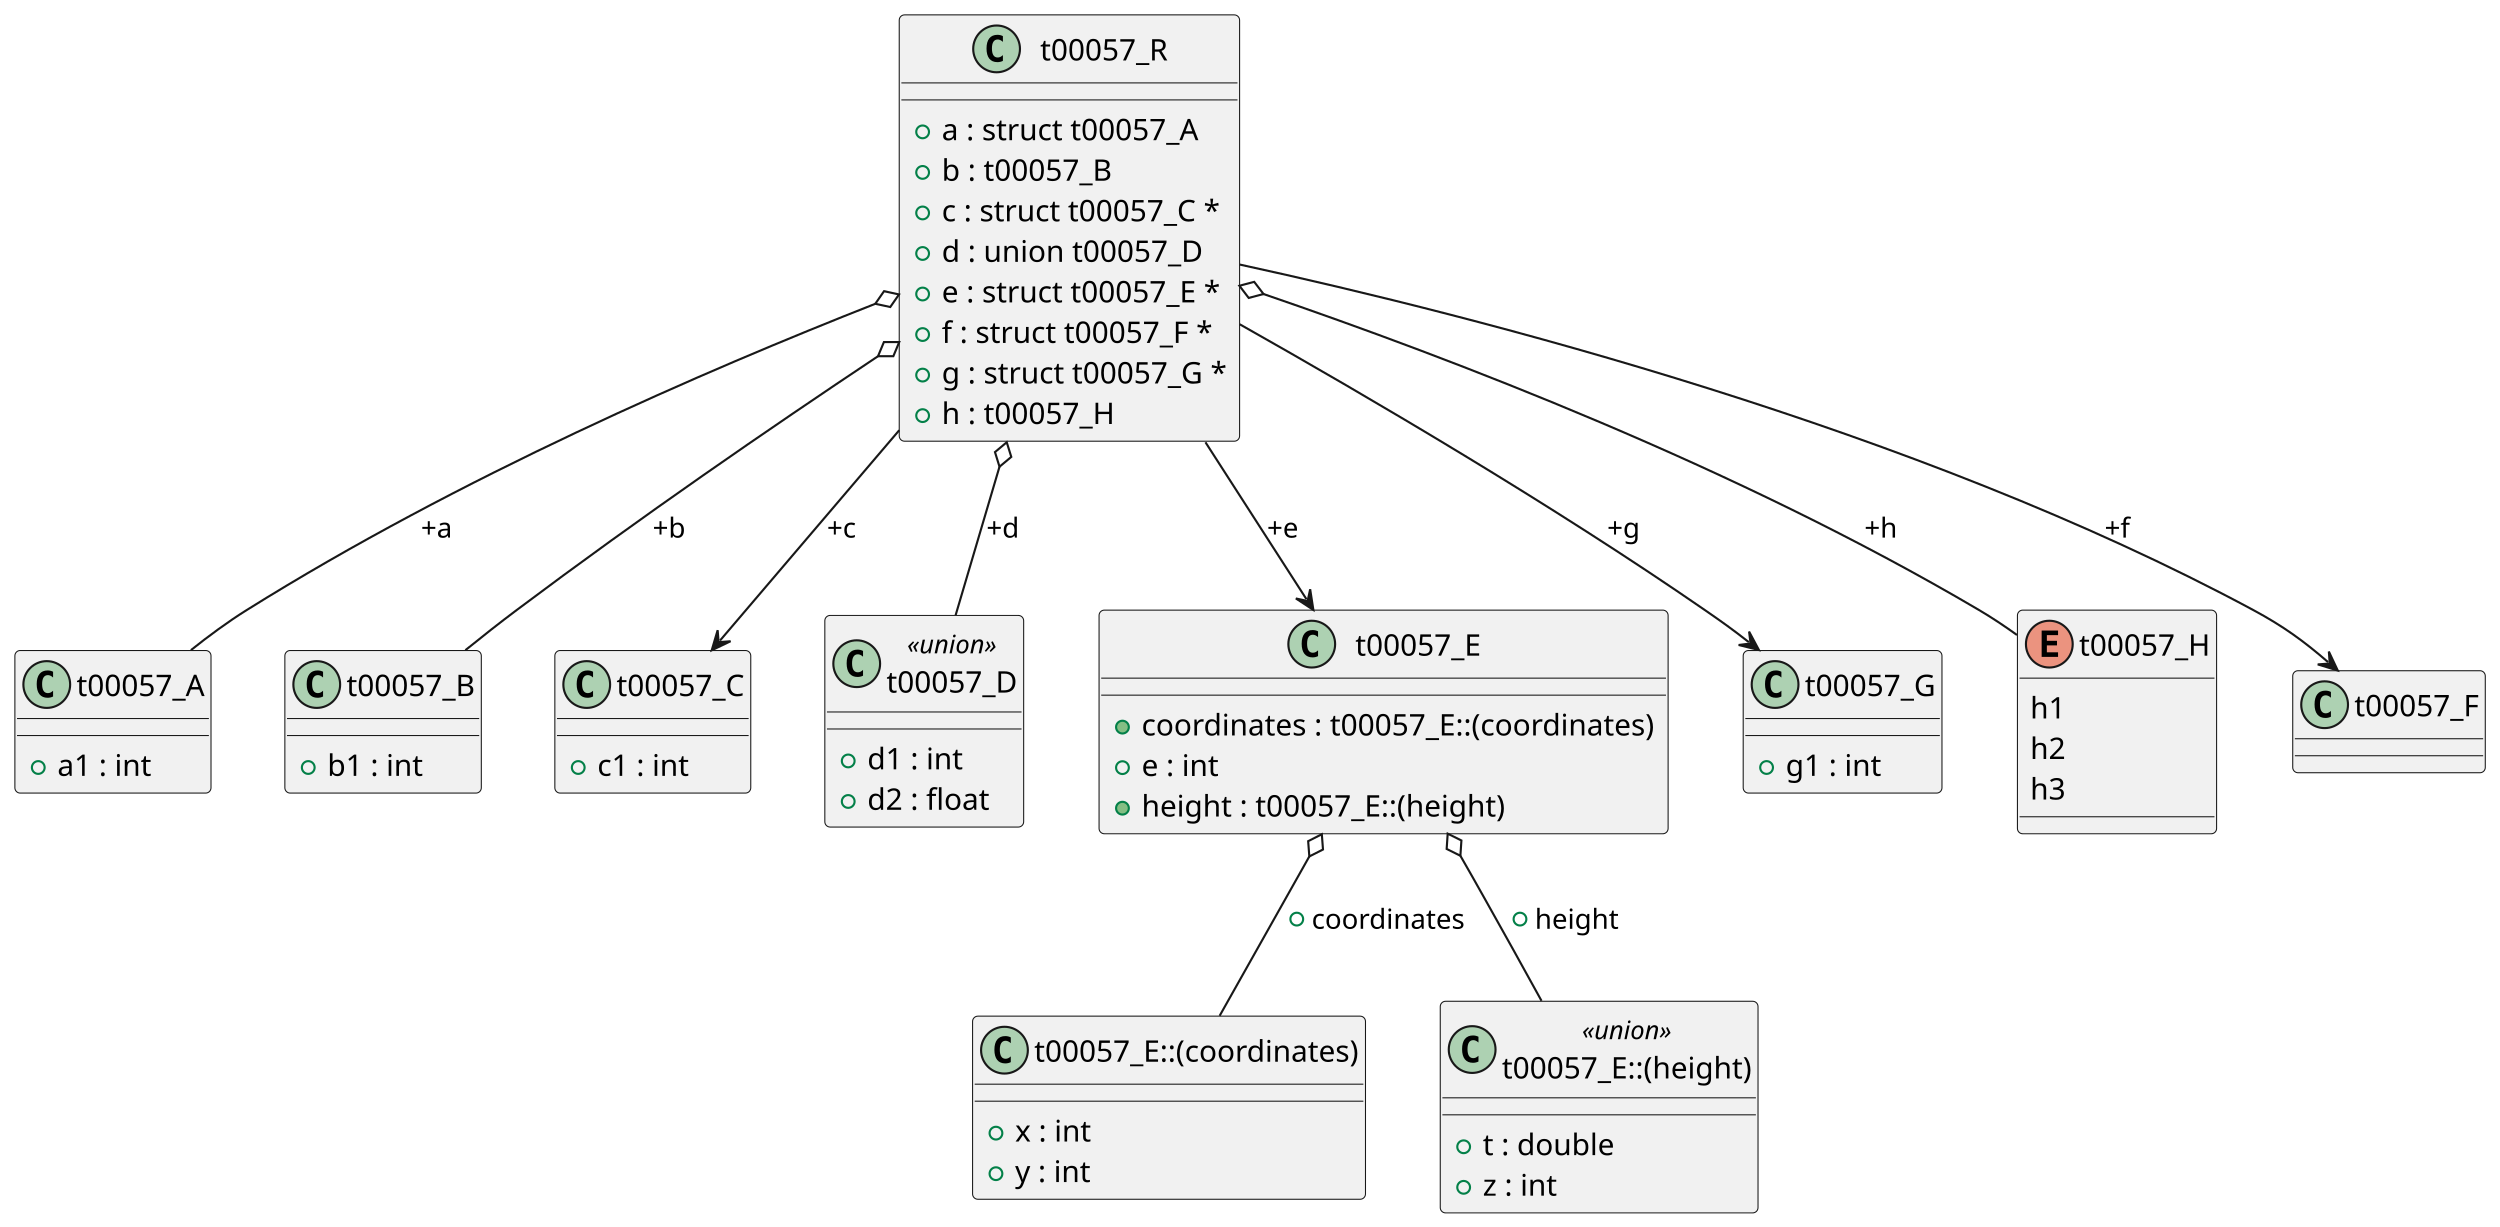
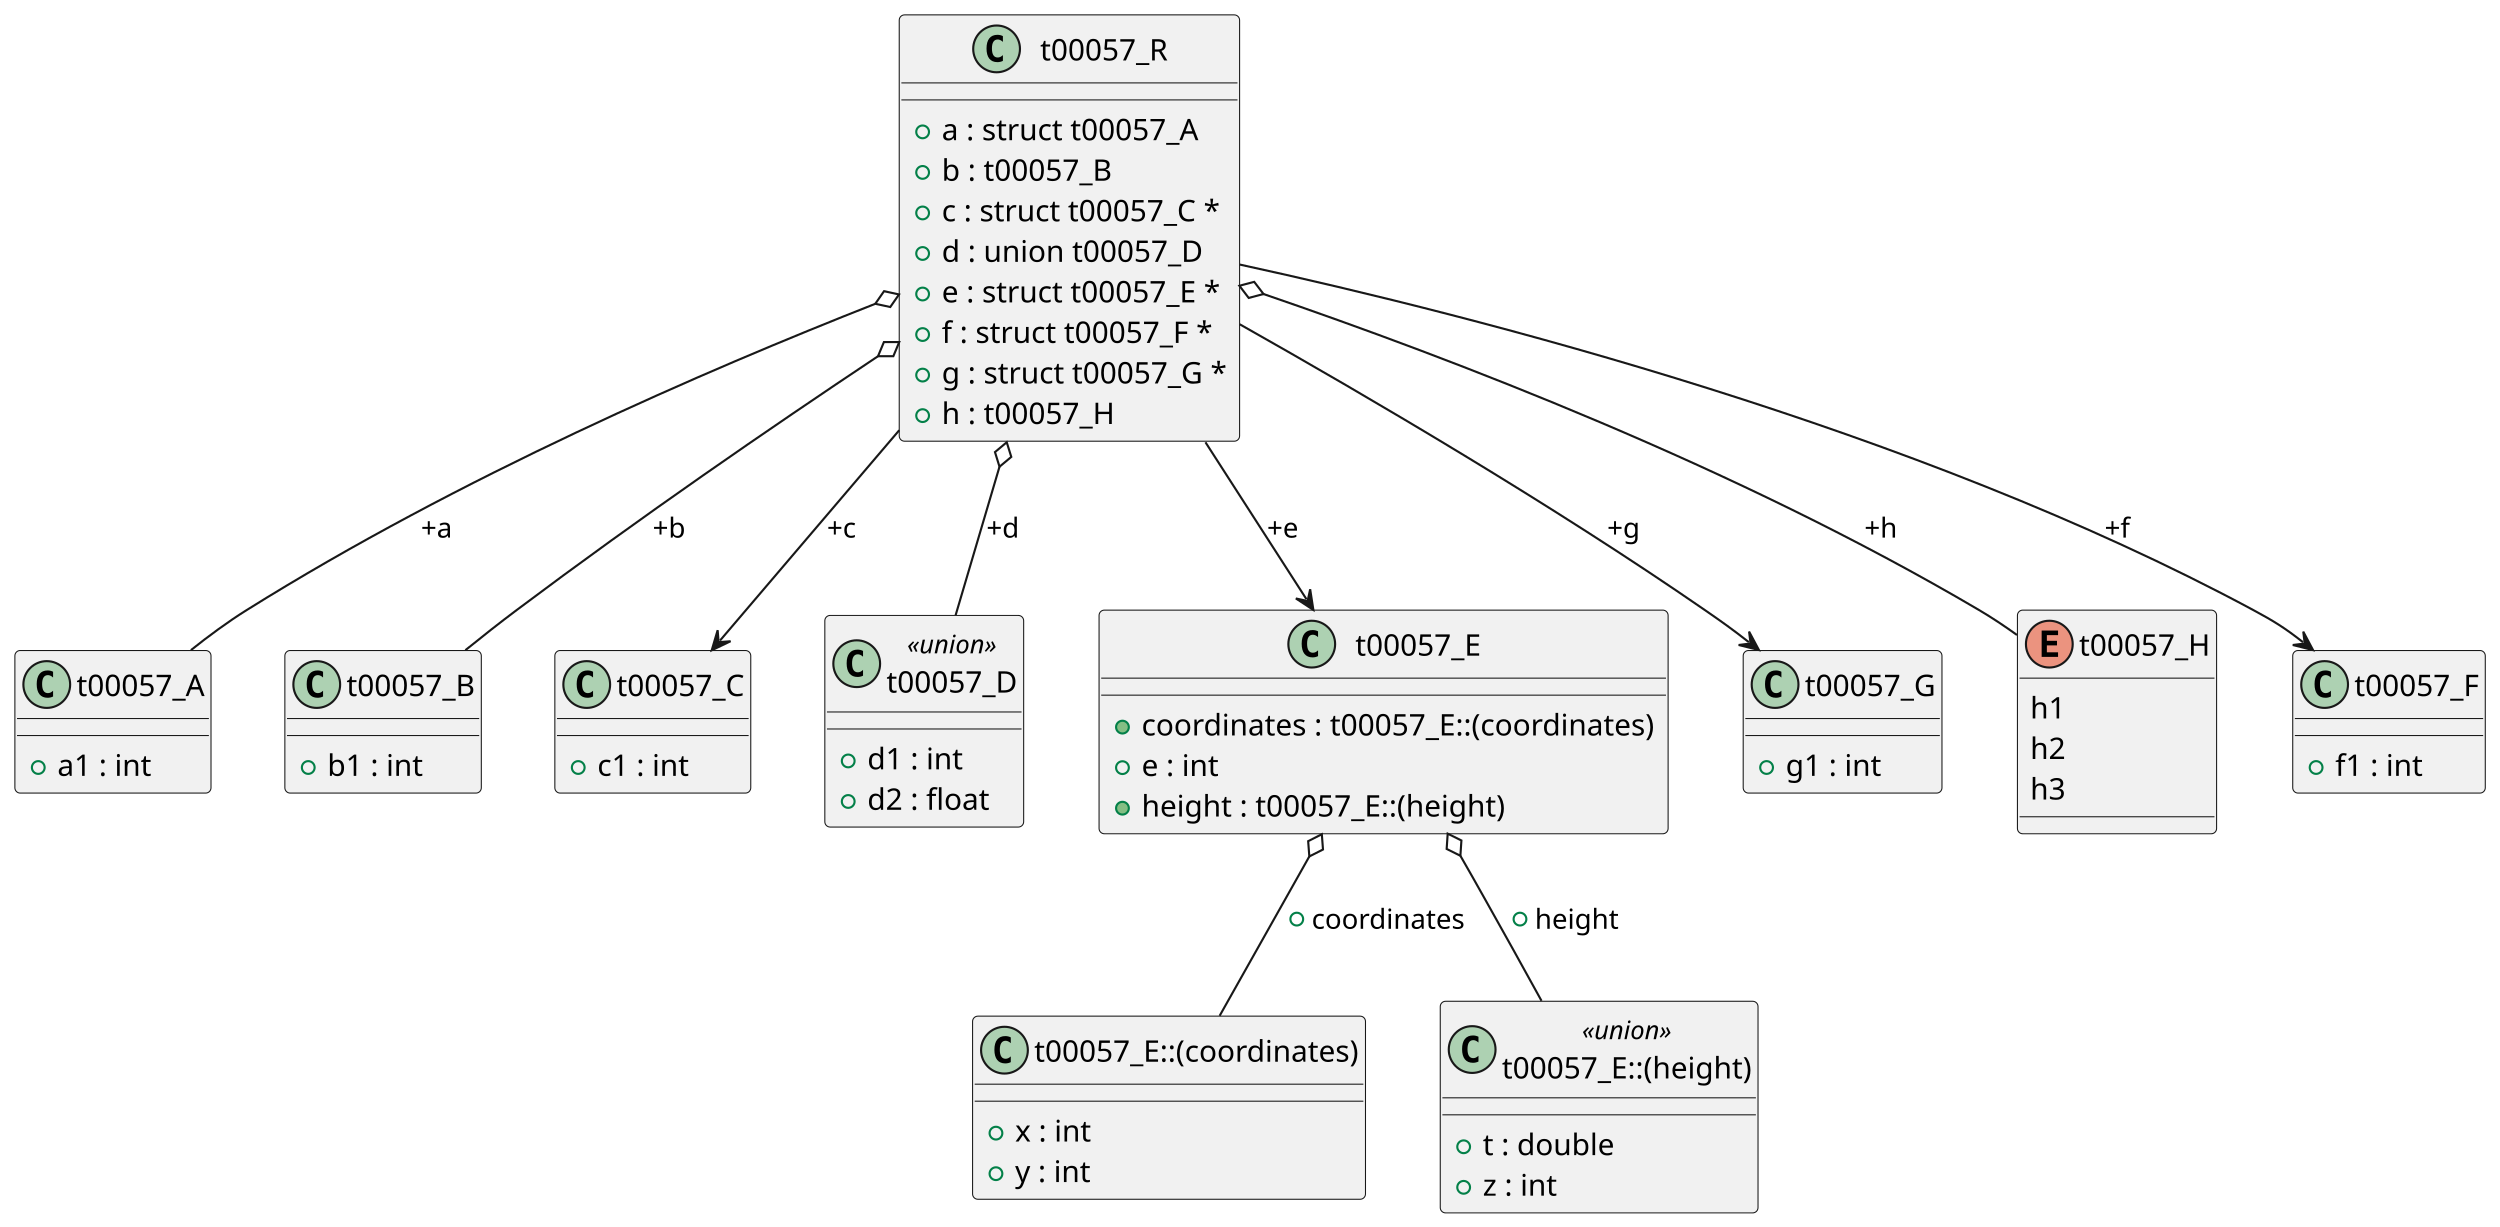
<svg xmlns="http://www.w3.org/2000/svg" contentStyleType="text/css" data-diagram-type="CLASS" height="577px" preserveAspectRatio="none" style="width:1176px;height:577px;background:#FFFFFF;" version="1.1" viewBox="0 0 1176 577" width="1176px" zoomAndPan="magnify">
  <defs>
    <style type="text/css">a:hover { text-decoration: underline; }</style>
  </defs>
  <g>
    <g id="elem_C_0007522367763911427167">
      <rect codeLine="2" fill="#F1F1F1" height="67.068" id="C_0007522367763911427167" rx="2.5" ry="2.5" style="stroke:#181818;stroke-width:0.5;" width="92.256" x="7" y="306" />
      <ellipse cx="22" cy="322" fill="#ADD1B2" rx="11" ry="11" style="stroke:#181818;stroke-width:1;" />
      <path d="M24.969,327.641 Q24.391,327.938 23.75,328.078 Q23.109,328.234 22.406,328.234 Q19.906,328.234 18.578,326.594 Q17.266,324.938 17.266,321.812 Q17.266,318.688 18.578,317.031 Q19.906,315.375 22.406,315.375 Q23.109,315.375 23.75,315.531 Q24.406,315.688 24.969,315.984 L24.969,318.703 Q24.344,318.125 23.75,317.859 Q23.156,317.578 22.531,317.578 Q21.188,317.578 20.5,318.656 Q19.812,319.719 19.812,321.812 Q19.812,323.906 20.5,324.984 Q21.188,326.047 22.531,326.047 Q23.156,326.047 23.75,325.781 Q24.344,325.5 24.969,324.922 L24.969,327.641 Z " fill="#000000" />
      <text fill="#000000" font-family="sans-serif" font-size="14" lengthAdjust="spacing" textLength="60.256" x="36" y="327.432">t00057_A</text>
      <line style="stroke:#181818;stroke-width:0.5;" x1="8" x2="98.256" y1="338" y2="338" />
      <line style="stroke:#181818;stroke-width:0.5;" x1="8" x2="98.256" y1="346" y2="346" />
      <ellipse cx="18" cy="361.034" fill="transparent" rx="3" ry="3" style="stroke:#038048;stroke-width:1;" />
      <text fill="#000000" font-family="sans-serif" font-size="14" lengthAdjust="spacing" textLength="44.212" x="27" y="364.966">a1 : int</text>
    </g>
    <g id="elem_C_0008243131955283326817">
      <rect codeLine="7" fill="#F1F1F1" height="67.068" id="C_0008243131955283326817" rx="2.5" ry="2.5" style="stroke:#181818;stroke-width:0.5;" width="92.41" x="134" y="306" />
      <ellipse cx="149" cy="322" fill="#ADD1B2" rx="11" ry="11" style="stroke:#181818;stroke-width:1;" />
      <path d="M151.969,327.641 Q151.391,327.938 150.75,328.078 Q150.109,328.234 149.406,328.234 Q146.906,328.234 145.578,326.594 Q144.266,324.938 144.266,321.812 Q144.266,318.688 145.578,317.031 Q146.906,315.375 149.406,315.375 Q150.109,315.375 150.75,315.531 Q151.406,315.688 151.969,315.984 L151.969,318.703 Q151.344,318.125 150.75,317.859 Q150.156,317.578 149.531,317.578 Q148.188,317.578 147.5,318.656 Q146.812,319.719 146.812,321.812 Q146.812,323.906 147.5,324.984 Q148.188,326.047 149.531,326.047 Q150.156,326.047 150.75,325.781 Q151.344,325.5 151.969,324.922 L151.969,327.641 Z " fill="#000000" />
      <text fill="#000000" font-family="sans-serif" font-size="14" lengthAdjust="spacing" textLength="60.41" x="163" y="327.432">t00057_B</text>
      <line style="stroke:#181818;stroke-width:0.5;" x1="135" x2="225.41" y1="338" y2="338" />
      <line style="stroke:#181818;stroke-width:0.5;" x1="135" x2="225.41" y1="346" y2="346" />
      <ellipse cx="145" cy="361.034" fill="transparent" rx="3" ry="3" style="stroke:#038048;stroke-width:1;" />
      <text fill="#000000" font-family="sans-serif" font-size="14" lengthAdjust="spacing" textLength="44.968" x="154" y="364.966">b1 : int</text>
    </g>
    <g id="elem_C_0003105711156338622177">
      <rect codeLine="12" fill="#F1F1F1" height="67.068" id="C_0003105711156338622177" rx="2.5" ry="2.5" style="stroke:#181818;stroke-width:0.5;" width="92.158" x="261" y="306" />
      <ellipse cx="276" cy="322" fill="#ADD1B2" rx="11" ry="11" style="stroke:#181818;stroke-width:1;" />
      <path d="M278.969,327.641 Q278.391,327.938 277.75,328.078 Q277.109,328.234 276.406,328.234 Q273.906,328.234 272.578,326.594 Q271.266,324.938 271.266,321.812 Q271.266,318.688 272.578,317.031 Q273.906,315.375 276.406,315.375 Q277.109,315.375 277.75,315.531 Q278.406,315.688 278.969,315.984 L278.969,318.703 Q278.344,318.125 277.75,317.859 Q277.156,317.578 276.531,317.578 Q275.188,317.578 274.5,318.656 Q273.812,319.719 273.812,321.812 Q273.812,323.906 274.5,324.984 Q275.188,326.047 276.531,326.047 Q277.156,326.047 277.75,325.781 Q278.344,325.5 278.969,324.922 L278.969,327.641 Z " fill="#000000" />
      <text fill="#000000" font-family="sans-serif" font-size="14" lengthAdjust="spacing" textLength="60.158" x="290" y="327.432">t00057_C</text>
      <line style="stroke:#181818;stroke-width:0.5;" x1="262" x2="352.158" y1="338" y2="338" />
      <line style="stroke:#181818;stroke-width:0.5;" x1="262" x2="352.158" y1="346" y2="346" />
      <ellipse cx="272" cy="361.034" fill="transparent" rx="3" ry="3" style="stroke:#038048;stroke-width:1;" />
      <text fill="#000000" font-family="sans-serif" font-size="14" lengthAdjust="spacing" textLength="43.078" x="281" y="364.966">c1 : int</text>
    </g>
    <g id="elem_C_0006277336993984162970">
      <rect codeLine="17" fill="#F1F1F1" height="99.548" id="C_0006277336993984162970" rx="2.5" ry="2.5" style="stroke:#181818;stroke-width:0.5;" width="93.53" x="388" y="289.5" />
      <ellipse cx="403" cy="312.206" fill="#ADD1B2" rx="11" ry="11" style="stroke:#181818;stroke-width:1;" />
      <path d="M405.969,317.847 Q405.391,318.144 404.75,318.284 Q404.109,318.44 403.406,318.44 Q400.906,318.44 399.578,316.8 Q398.266,315.144 398.266,312.019 Q398.266,308.894 399.578,307.237 Q400.906,305.581 403.406,305.581 Q404.109,305.581 404.75,305.737 Q405.406,305.894 405.969,306.19 L405.969,308.909 Q405.344,308.331 404.75,308.065 Q404.156,307.784 403.531,307.784 Q402.188,307.784 401.5,308.862 Q400.812,309.925 400.812,312.019 Q400.812,314.112 401.5,315.19 Q402.188,316.253 403.531,316.253 Q404.156,316.253 404.75,315.987 Q405.344,315.706 405.969,315.128 L405.969,317.847 Z " fill="#000000" />
      <text fill="#000000" font-family="sans-serif" font-size="12" font-style="italic" lengthAdjust="spacing" textLength="42.144" x="426.693" y="307.328">«union»</text>
      <text fill="#000000" font-family="sans-serif" font-size="14" lengthAdjust="spacing" textLength="61.53" x="417" y="325.81">t00057_D</text>
      <line style="stroke:#181818;stroke-width:0.5;" x1="389" x2="480.53" y1="334.912" y2="334.912" />
      <line style="stroke:#181818;stroke-width:0.5;" x1="389" x2="480.53" y1="342.912" y2="342.912" />
      <ellipse cx="399" cy="357.946" fill="transparent" rx="3" ry="3" style="stroke:#038048;stroke-width:1;" />
      <text fill="#000000" font-family="sans-serif" font-size="14" lengthAdjust="spacing" textLength="44.968" x="408" y="361.878">d1 : int</text>
      <ellipse cx="399" cy="377.014" fill="transparent" rx="3" ry="3" style="stroke:#038048;stroke-width:1;" />
      <text fill="#000000" font-family="sans-serif" font-size="14" lengthAdjust="spacing" textLength="57.456" x="408" y="380.946">d2 : float</text>
    </g>
    <g id="elem_C_0005462985062754762593">
      <rect codeLine="23" fill="#F1F1F1" height="105.204" id="C_0005462985062754762593" rx="2.5" ry="2.5" style="stroke:#181818;stroke-width:0.5;" width="267.681" x="517" y="287" />
      <ellipse cx="617.044" cy="303" fill="#ADD1B2" rx="11" ry="11" style="stroke:#181818;stroke-width:1;" />
      <path d="M620.012,308.641 Q619.434,308.938 618.794,309.078 Q618.153,309.234 617.45,309.234 Q614.95,309.234 613.622,307.594 Q612.309,305.938 612.309,302.812 Q612.309,299.688 613.622,298.031 Q614.95,296.375 617.45,296.375 Q618.153,296.375 618.794,296.531 Q619.45,296.688 620.012,296.984 L620.012,299.703 Q619.387,299.125 618.794,298.859 Q618.2,298.578 617.575,298.578 Q616.231,298.578 615.544,299.656 Q614.856,300.719 614.856,302.812 Q614.856,304.906 615.544,305.984 Q616.231,307.047 617.575,307.047 Q618.2,307.047 618.794,306.781 Q619.387,306.5 620.012,305.922 L620.012,308.641 Z " fill="#000000" />
      <text fill="#000000" font-family="sans-serif" font-size="14" lengthAdjust="spacing" textLength="59.094" x="637.544" y="308.432">t00057_E</text>
      <line style="stroke:#181818;stroke-width:0.5;" x1="518" x2="783.681" y1="319" y2="319" />
      <line style="stroke:#181818;stroke-width:0.5;" x1="518" x2="783.681" y1="327" y2="327" />
      <ellipse cx="528" cy="342.034" fill="#84BE84" rx="3" ry="3" style="stroke:#038048;stroke-width:1;" />
      <text fill="#000000" font-family="sans-serif" font-size="14" lengthAdjust="spacing" textLength="241.681" x="537" y="345.966">coordinates : t00057_E::(coordinates)</text>
      <ellipse cx="528" cy="361.102" fill="transparent" rx="3" ry="3" style="stroke:#038048;stroke-width:1;" />
      <text fill="#000000" font-family="sans-serif" font-size="14" lengthAdjust="spacing" textLength="36.246" x="537" y="365.034">e : int</text>
      <ellipse cx="528" cy="380.17" fill="#84BE84" rx="3" ry="3" style="stroke:#038048;stroke-width:1;" />
      <text fill="#000000" font-family="sans-serif" font-size="14" lengthAdjust="spacing" textLength="170.981" x="537" y="384.102">height : t00057_E::(height)</text>
    </g>
    <g id="elem_C_0001293409139310613986">
      <rect codeLine="30" fill="#F1F1F1" height="86.136" id="C_0001293409139310613986" rx="2.5" ry="2.5" style="stroke:#181818;stroke-width:0.5;" width="184.823" x="457.5" y="478" />
      <ellipse cx="472.5" cy="494" fill="#ADD1B2" rx="11" ry="11" style="stroke:#181818;stroke-width:1;" />
      <path d="M475.469,499.641 Q474.891,499.938 474.25,500.078 Q473.609,500.234 472.906,500.234 Q470.406,500.234 469.078,498.594 Q467.766,496.938 467.766,493.812 Q467.766,490.688 469.078,489.031 Q470.406,487.375 472.906,487.375 Q473.609,487.375 474.25,487.531 Q474.906,487.688 475.469,487.984 L475.469,490.703 Q474.844,490.125 474.25,489.859 Q473.656,489.578 473.031,489.578 Q471.688,489.578 471,490.656 Q470.312,491.719 470.312,493.812 Q470.312,495.906 471,496.984 Q471.688,498.047 473.031,498.047 Q473.656,498.047 474.25,497.781 Q474.844,497.5 475.469,496.922 L475.469,499.641 Z " fill="#000000" />
      <text fill="#000000" font-family="sans-serif" font-size="14" lengthAdjust="spacing" textLength="152.823" x="486.5" y="499.432">t00057_E::(coordinates)</text>
      <line style="stroke:#181818;stroke-width:0.5;" x1="458.5" x2="641.323" y1="510" y2="510" />
      <line style="stroke:#181818;stroke-width:0.5;" x1="458.5" x2="641.323" y1="518" y2="518" />
      <ellipse cx="468.5" cy="533.034" fill="transparent" rx="3" ry="3" style="stroke:#038048;stroke-width:1;" />
      <text fill="#000000" font-family="sans-serif" font-size="14" lengthAdjust="spacing" textLength="35.756" x="477.5" y="536.966">x : int</text>
      <ellipse cx="468.5" cy="552.102" fill="transparent" rx="3" ry="3" style="stroke:#038048;stroke-width:1;" />
      <text fill="#000000" font-family="sans-serif" font-size="14" lengthAdjust="spacing" textLength="35.49" x="477.5" y="556.034">y : int</text>
    </g>
    <g id="elem_C_0018122687453782022004">
      <rect codeLine="36" fill="#F1F1F1" height="99.548" id="C_0018122687453782022004" rx="2.5" ry="2.5" style="stroke:#181818;stroke-width:0.5;" width="149.474" x="677.5" y="471" />
      <ellipse cx="692.5" cy="493.706" fill="#ADD1B2" rx="11" ry="11" style="stroke:#181818;stroke-width:1;" />
      <path d="M695.469,499.347 Q694.891,499.644 694.25,499.784 Q693.609,499.94 692.906,499.94 Q690.406,499.94 689.078,498.3 Q687.766,496.644 687.766,493.519 Q687.766,490.394 689.078,488.737 Q690.406,487.081 692.906,487.081 Q693.609,487.081 694.25,487.237 Q694.906,487.394 695.469,487.69 L695.469,490.409 Q694.844,489.831 694.25,489.565 Q693.656,489.284 693.031,489.284 Q691.688,489.284 691,490.362 Q690.312,491.425 690.312,493.519 Q690.312,495.612 691,496.69 Q691.688,497.753 693.031,497.753 Q693.656,497.753 694.25,497.487 Q694.844,497.206 695.469,496.628 L695.469,499.347 Z " fill="#000000" />
      <text fill="#000000" font-family="sans-serif" font-size="12" font-style="italic" lengthAdjust="spacing" textLength="42.144" x="744.165" y="488.828">«union»</text>
      <text fill="#000000" font-family="sans-serif" font-size="14" lengthAdjust="spacing" textLength="117.474" x="706.5" y="507.31">t00057_E::(height)</text>
      <line style="stroke:#181818;stroke-width:0.5;" x1="678.5" x2="825.973" y1="516.412" y2="516.412" />
      <line style="stroke:#181818;stroke-width:0.5;" x1="678.5" x2="825.973" y1="524.412" y2="524.412" />
      <ellipse cx="688.5" cy="539.446" fill="transparent" rx="3" ry="3" style="stroke:#038048;stroke-width:1;" />
      <text fill="#000000" font-family="sans-serif" font-size="14" lengthAdjust="spacing" textLength="61.936" x="697.5" y="543.378">t : double</text>
      <ellipse cx="688.5" cy="558.514" fill="transparent" rx="3" ry="3" style="stroke:#038048;stroke-width:1;" />
      <text fill="#000000" font-family="sans-serif" font-size="14" lengthAdjust="spacing" textLength="34.93" x="697.5" y="562.446">z : int</text>
    </g>
    <g id="elem_C_0012743277891251321247">
      <rect codeLine="42" fill="#F1F1F1" height="67.068" id="C_0012743277891251321247" rx="2.5" ry="2.5" style="stroke:#181818;stroke-width:0.5;" width="93.502" x="820" y="306" />
      <ellipse cx="835" cy="322" fill="#ADD1B2" rx="11" ry="11" style="stroke:#181818;stroke-width:1;" />
      <path d="M837.969,327.641 Q837.391,327.938 836.75,328.078 Q836.109,328.234 835.406,328.234 Q832.906,328.234 831.578,326.594 Q830.266,324.938 830.266,321.812 Q830.266,318.688 831.578,317.031 Q832.906,315.375 835.406,315.375 Q836.109,315.375 836.75,315.531 Q837.406,315.688 837.969,315.984 L837.969,318.703 Q837.344,318.125 836.75,317.859 Q836.156,317.578 835.531,317.578 Q834.188,317.578 833.5,318.656 Q832.812,319.719 832.812,321.812 Q832.812,323.906 833.5,324.984 Q834.188,326.047 835.531,326.047 Q836.156,326.047 836.75,325.781 Q837.344,325.5 837.969,324.922 L837.969,327.641 Z " fill="#000000" />
      <text fill="#000000" font-family="sans-serif" font-size="14" lengthAdjust="spacing" textLength="61.502" x="849" y="327.432">t00057_G</text>
      <line style="stroke:#181818;stroke-width:0.5;" x1="821" x2="912.502" y1="338" y2="338" />
      <line style="stroke:#181818;stroke-width:0.5;" x1="821" x2="912.502" y1="346" y2="346" />
      <ellipse cx="831" cy="361.034" fill="transparent" rx="3" ry="3" style="stroke:#038048;stroke-width:1;" />
      <text fill="#000000" font-family="sans-serif" font-size="14" lengthAdjust="spacing" textLength="44.968" x="840" y="364.966">g1 : int</text>
    </g>
    <g id="elem_C_0017431248493676918487">
      <rect codeLine="47" fill="#F1F1F1" height="105.204" id="C_0017431248493676918487" rx="2.5" ry="2.5" style="stroke:#181818;stroke-width:0.5;" width="93.684" x="949" y="287" />
      <ellipse cx="964" cy="303" fill="#EB937F" rx="11" ry="11" style="stroke:#181818;stroke-width:1;" />
      <path d="M968.109,309 L960.391,309 L960.391,296.609 L968.109,296.609 L968.109,298.766 L962.844,298.766 L962.844,301.438 L967.609,301.438 L967.609,303.594 L962.844,303.594 L962.844,306.844 L968.109,306.844 L968.109,309 Z " fill="#000000" />
      <text fill="#000000" font-family="sans-serif" font-size="14" lengthAdjust="spacing" textLength="61.684" x="978" y="308.432">t00057_H</text>
      <line style="stroke:#181818;stroke-width:0.5;" x1="950" x2="1041.684" y1="319" y2="319" />
      <text fill="#000000" font-family="sans-serif" font-size="14" lengthAdjust="spacing" textLength="16.66" x="955" y="337.966">h1</text>
      <text fill="#000000" font-family="sans-serif" font-size="14" lengthAdjust="spacing" textLength="16.66" x="955" y="357.034">h2</text>
      <text fill="#000000" font-family="sans-serif" font-size="14" lengthAdjust="spacing" textLength="16.66" x="955" y="376.102">h3</text>
      <line style="stroke:#181818;stroke-width:0.5;" x1="950" x2="1041.684" y1="384.204" y2="384.204" />
    </g>
    <g id="elem_C_0002964671828855426619">
      <rect codeLine="53" fill="#F1F1F1" height="200.543" id="C_0002964671828855426619" rx="2.5" ry="2.5" style="stroke:#181818;stroke-width:0.5;" width="160.106" x="423" y="7" />
      <ellipse cx="468.794" cy="23" fill="#ADD1B2" rx="11" ry="11" style="stroke:#181818;stroke-width:1;" />
      <path d="M471.763,28.641 Q471.185,28.938 470.544,29.078 Q469.903,29.234 469.2,29.234 Q466.7,29.234 465.372,27.594 Q464.06,25.938 464.06,22.812 Q464.06,19.688 465.372,18.031 Q466.7,16.375 469.2,16.375 Q469.903,16.375 470.544,16.531 Q471.2,16.688 471.763,16.984 L471.763,19.703 Q471.138,19.125 470.544,18.859 Q469.95,18.578 469.325,18.578 Q467.981,18.578 467.294,19.656 Q466.606,20.719 466.606,22.812 Q466.606,24.906 467.294,25.984 Q467.981,27.047 469.325,27.047 Q469.95,27.047 470.544,26.781 Q471.138,26.5 471.763,25.922 L471.763,28.641 Z " fill="#000000" />
      <text fill="#000000" font-family="sans-serif" font-size="14" lengthAdjust="spacing" textLength="60.018" x="489.294" y="28.432">t00057_R</text>
      <line style="stroke:#181818;stroke-width:0.5;" x1="424" x2="582.106" y1="39" y2="39" />
      <line style="stroke:#181818;stroke-width:0.5;" x1="424" x2="582.106" y1="47" y2="47" />
      <ellipse cx="434" cy="62.034" fill="transparent" rx="3" ry="3" style="stroke:#038048;stroke-width:1;" />
      <text fill="#000000" font-family="sans-serif" font-size="14" lengthAdjust="spacing" textLength="120.749" x="443" y="65.966">a : struct t00057_A</text>
      <ellipse cx="434" cy="81.102" fill="transparent" rx="3" ry="3" style="stroke:#038048;stroke-width:1;" />
      <text fill="#000000" font-family="sans-serif" font-size="14" lengthAdjust="spacing" textLength="80.052" x="443" y="85.034">b : t00057_B</text>
      <ellipse cx="434" cy="100.17" fill="transparent" rx="3" ry="3" style="stroke:#038048;stroke-width:1;" />
      <text fill="#000000" font-family="sans-serif" font-size="14" lengthAdjust="spacing" textLength="130.871" x="443" y="104.102">c : struct t00057_C *</text>
      <ellipse cx="434" cy="119.238" fill="transparent" rx="3" ry="3" style="stroke:#038048;stroke-width:1;" />
      <text fill="#000000" font-family="sans-serif" font-size="14" lengthAdjust="spacing" textLength="122.85" x="443" y="123.17">d : union t00057_D</text>
      <ellipse cx="434" cy="138.306" fill="transparent" rx="3" ry="3" style="stroke:#038048;stroke-width:1;" />
      <text fill="#000000" font-family="sans-serif" font-size="14" lengthAdjust="spacing" textLength="130.983" x="443" y="142.238">e : struct t00057_E *</text>
      <ellipse cx="434" cy="157.374" fill="transparent" rx="3" ry="3" style="stroke:#038048;stroke-width:1;" />
      <text fill="#000000" font-family="sans-serif" font-size="14" lengthAdjust="spacing" textLength="127.385" x="443" y="161.305">f : struct t00057_F *</text>
      <ellipse cx="434" cy="176.441" fill="transparent" rx="3" ry="3" style="stroke:#038048;stroke-width:1;" />
      <text fill="#000000" font-family="sans-serif" font-size="14" lengthAdjust="spacing" textLength="134.106" x="443" y="180.373">g : struct t00057_G *</text>
      <ellipse cx="434" cy="195.509" fill="transparent" rx="3" ry="3" style="stroke:#038048;stroke-width:1;" />
      <text fill="#000000" font-family="sans-serif" font-size="14" lengthAdjust="spacing" textLength="81.368" x="443" y="199.441">h : t00057_H</text>
    </g>
    <g id="elem_C_0000686376850396549754">
-       <rect codeLine="65" fill="#F1F1F1" height="48" id="C_0000686376850396549754" rx="2.5" ry="2.5" style="stroke:#181818;stroke-width:0.5;" width="90.576" x="1078.5" y="315.5" />
-       <ellipse cx="1093.5" cy="331.5" fill="#ADD1B2" rx="11" ry="11" style="stroke:#181818;stroke-width:1;" />
-       <path d="M1096.469,337.141 Q1095.891,337.438 1095.25,337.578 Q1094.609,337.734 1093.906,337.734 Q1091.406,337.734 1090.078,336.094 Q1088.766,334.438 1088.766,331.312 Q1088.766,328.188 1090.078,326.531 Q1091.406,324.875 1093.906,324.875 Q1094.609,324.875 1095.25,325.031 Q1095.906,325.188 1096.469,325.484 L1096.469,328.203 Q1095.844,327.625 1095.25,327.359 Q1094.656,327.078 1094.031,327.078 Q1092.688,327.078 1092,328.156 Q1091.312,329.219 1091.312,331.312 Q1091.312,333.406 1092,334.484 Q1092.688,335.547 1094.031,335.547 Q1094.656,335.547 1095.25,335.281 Q1095.844,335 1096.469,334.422 L1096.469,337.141 Z " fill="#000000" />
-       <text fill="#000000" font-family="sans-serif" font-size="14" lengthAdjust="spacing" textLength="58.576" x="1107.5" y="336.932">t00057_F</text>
-       <line style="stroke:#181818;stroke-width:0.5;" x1="1079.5" x2="1168.076" y1="347.5" y2="347.5" />
-       <line style="stroke:#181818;stroke-width:0.5;" x1="1079.5" x2="1168.076" y1="355.5" y2="355.5" />
+       <rect codeLine="65" fill="#F1F1F1" height="67.068" id="C_0000686376850396549754" rx="2.5" ry="2.5" style="stroke:#181818;stroke-width:0.5;" width="90.576" x="1078.5" y="306" />
+       <ellipse cx="1093.5" cy="322" fill="#ADD1B2" rx="11" ry="11" style="stroke:#181818;stroke-width:1;" />
+       <path d="M1096.469,327.641 Q1095.891,327.938 1095.25,328.078 Q1094.609,328.234 1093.906,328.234 Q1091.406,328.234 1090.078,326.594 Q1088.766,324.938 1088.766,321.812 Q1088.766,318.688 1090.078,317.031 Q1091.406,315.375 1093.906,315.375 Q1094.609,315.375 1095.25,315.531 Q1095.906,315.688 1096.469,315.984 L1096.469,318.703 Q1095.844,318.125 1095.25,317.859 Q1094.656,317.578 1094.031,317.578 Q1092.688,317.578 1092,318.656 Q1091.312,319.719 1091.312,321.812 Q1091.312,323.906 1092,324.984 Q1092.688,326.047 1094.031,326.047 Q1094.656,326.047 1095.25,325.781 Q1095.844,325.5 1096.469,324.922 L1096.469,327.641 Z " fill="#000000" />
+       <text fill="#000000" font-family="sans-serif" font-size="14" lengthAdjust="spacing" textLength="58.576" x="1107.5" y="327.432">t00057_F</text>
+       <line style="stroke:#181818;stroke-width:0.5;" x1="1079.5" x2="1168.076" y1="338" y2="338" />
+       <line style="stroke:#181818;stroke-width:0.5;" x1="1079.5" x2="1168.076" y1="346" y2="346" />
+       <ellipse cx="1089.5" cy="361.034" fill="transparent" rx="3" ry="3" style="stroke:#038048;stroke-width:1;" />
+       <text fill="#000000" font-family="sans-serif" font-size="14" lengthAdjust="spacing" textLength="41.174" x="1098.5" y="364.966">f1 : int</text>
    </g>
    <g id="link_C_0005462985062754762593_C_0001293409139310613986">
-       <path codeLine="68" d="M615.904,402.877 C600.634,430.007 588.08,452.32 573.71,477.85 " fill="transparent" id="C_0005462985062754762593-backto-C_0001293409139310613986" style="stroke:#181818;stroke-width:1;" />
+       <path codeLine="69" d="M615.904,402.877 C600.634,430.007 588.08,452.32 573.71,477.85 " fill="transparent" id="C_0005462985062754762593-backto-C_0001293409139310613986" style="stroke:#181818;stroke-width:1;" />
      <polygon fill="transparent" points="621.79,392.42,615.361,395.687,615.904,402.877,622.333,399.611,621.79,392.42" style="stroke:#181818;stroke-width:1;" />
      <ellipse cx="610" cy="432.353" fill="transparent" rx="3" ry="3" style="stroke:#038048;stroke-width:1;" />
      <text fill="#000000" font-family="sans-serif" font-size="13" lengthAdjust="spacing" textLength="72.267" x="617" y="436.897">coordinates</text>
    </g>
    <g id="link_C_0005462985062754762593_C_0018122687453782022004">
-       <path codeLine="69" d="M686.966,402.556 C692.646,412.446 692.55,412.32 698,422 C706.92,437.82 716.53,455.16 725.13,470.79 " fill="transparent" id="C_0005462985062754762593-backto-C_0018122687453782022004" style="stroke:#181818;stroke-width:1;" />
+       <path codeLine="70" d="M686.966,402.556 C692.646,412.446 692.55,412.32 698,422 C706.92,437.82 716.53,455.16 725.13,470.79 " fill="transparent" id="C_0005462985062754762593-backto-C_0018122687453782022004" style="stroke:#181818;stroke-width:1;" />
      <polygon fill="transparent" points="680.99,392.15,680.51,399.345,686.966,402.556,687.447,395.361,680.99,392.15" style="stroke:#181818;stroke-width:1;" />
      <ellipse cx="715" cy="432.353" fill="transparent" rx="3" ry="3" style="stroke:#038048;stroke-width:1;" />
      <text fill="#000000" font-family="sans-serif" font-size="13" lengthAdjust="spacing" textLength="39.442" x="722" y="436.897">height</text>
    </g>
    <g id="link_C_0002964671828855426619_C_0007522367763911427167">
-       <path codeLine="70" d="M411.736,142.901 C331.296,174.611 216.38,224.24 116,287 C107.14,292.54 98.13,299.18 89.81,305.82 " fill="transparent" id="C_0002964671828855426619-backto-C_0007522367763911427167" style="stroke:#181818;stroke-width:1;" />
+       <path codeLine="71" d="M411.736,142.901 C331.296,174.611 216.38,224.24 116,287 C107.14,292.54 98.13,299.18 89.81,305.82 " fill="transparent" id="C_0002964671828855426619-backto-C_0007522367763911427167" style="stroke:#181818;stroke-width:1;" />
      <polygon fill="transparent" points="422.9,138.5,415.851,136.979,411.736,142.901,418.785,144.422,422.9,138.5" style="stroke:#181818;stroke-width:1;" />
      <text fill="#000000" font-family="sans-serif" font-size="13" lengthAdjust="spacing" textLength="14.729" x="198" y="252.897">+a</text>
    </g>
    <g id="link_C_0002964671828855426619_C_0008243131955283326817">
-       <path codeLine="71" d="M413.015,167.566 C360.965,202.266 302.03,242.73 243,287 C235.09,292.93 226.79,299.47 218.92,305.84 " fill="transparent" id="C_0002964671828855426619-backto-C_0008243131955283326817" style="stroke:#181818;stroke-width:1;" />
+       <path codeLine="72" d="M413.015,167.566 C360.965,202.266 302.03,242.73 243,287 C235.09,292.93 226.79,299.47 218.92,305.84 " fill="transparent" id="C_0002964671828855426619-backto-C_0008243131955283326817" style="stroke:#181818;stroke-width:1;" />
      <polygon fill="transparent" points="423,160.91,415.789,160.91,413.015,167.566,420.226,167.566,423,160.91" style="stroke:#181818;stroke-width:1;" />
      <text fill="#000000" font-family="sans-serif" font-size="13" lengthAdjust="spacing" textLength="15.431" x="307" y="252.897">+b</text>
    </g>
    <g id="link_C_0002964671828855426619_C_0003105711156338622177">
-       <path codeLine="72" d="M423,202.38 C391.66,239.15 361.682,274.333 338.682,301.323 " fill="transparent" id="C_0002964671828855426619-to-C_0003105711156338622177" style="stroke:#181818;stroke-width:1;" />
+       <path codeLine="73" d="M423,202.38 C391.66,239.15 361.682,274.333 338.682,301.323 " fill="transparent" id="C_0002964671828855426619-to-C_0003105711156338622177" style="stroke:#181818;stroke-width:1;" />
      <polygon fill="#181818" points="334.79,305.89,343.672,301.634,338.033,302.084,337.583,296.445,334.79,305.89" style="stroke:#181818;stroke-width:1;" />
      <text fill="#000000" font-family="sans-serif" font-size="13" lengthAdjust="spacing" textLength="13.676" x="389" y="252.897">+c</text>
    </g>
    <g id="link_C_0002964671828855426619_C_0006277336993984162970">
-       <path codeLine="73" d="M470.167,219.547 C461.837,247.717 456.54,265.64 449.52,289.4 " fill="transparent" id="C_0002964671828855426619-backto-C_0006277336993984162970" style="stroke:#181818;stroke-width:1;" />
+       <path codeLine="74" d="M470.167,219.547 C461.837,247.717 456.54,265.64 449.52,289.4 " fill="transparent" id="C_0002964671828855426619-backto-C_0006277336993984162970" style="stroke:#181818;stroke-width:1;" />
      <polygon fill="transparent" points="473.57,208.04,468.033,212.659,470.167,219.547,475.704,214.928,473.57,208.04" style="stroke:#181818;stroke-width:1;" />
      <text fill="#000000" font-family="sans-serif" font-size="13" lengthAdjust="spacing" textLength="15.431" x="464" y="252.897">+d</text>
    </g>
    <g id="link_C_0002964671828855426619_C_0005462985062754762593">
-       <path codeLine="74" d="M567.05,208.04 C584.55,235.24 599.563,258.564 614.563,281.874 " fill="transparent" id="C_0002964671828855426619-to-C_0005462985062754762593" style="stroke:#181818;stroke-width:1;" />
+       <path codeLine="75" d="M567.05,208.04 C584.55,235.24 599.563,258.564 614.563,281.874 " fill="transparent" id="C_0002964671828855426619-to-C_0005462985062754762593" style="stroke:#181818;stroke-width:1;" />
      <polygon fill="#181818" points="617.81,286.92,616.303,277.187,615.104,282.715,609.576,281.516,617.81,286.92" style="stroke:#181818;stroke-width:1;" />
      <text fill="#000000" font-family="sans-serif" font-size="13" lengthAdjust="spacing" textLength="14.768" x="596" y="252.897">+e</text>
    </g>
    <g id="link_C_0002964671828855426619_C_0000686376850396549754">
-       <path codeLine="75" d="M583.23,124.46 C694.89,148.79 901.29,201.56 1060,287 C1074.19,294.64 1083.783,301.644 1095.143,311.474 " fill="transparent" id="C_0002964671828855426619-to-C_0000686376850396549754" style="stroke:#181818;stroke-width:1;" />
-       <polygon fill="#181818" points="1099.68,315.4,1095.492,306.486,1095.899,312.128,1090.257,312.536,1099.68,315.4" style="stroke:#181818;stroke-width:1;" />
+       <path codeLine="76" d="M583.23,124.46 C694.89,148.79 901.29,201.56 1060,287 C1069.67,292.21 1074.589,295.237 1083.349,302.107 " fill="transparent" id="C_0002964671828855426619-to-C_0000686376850396549754" style="stroke:#181818;stroke-width:1;" />
+       <polygon fill="#181818" points="1088.07,305.81,1083.457,297.108,1084.136,302.724,1078.52,303.404,1088.07,305.81" style="stroke:#181818;stroke-width:1;" />
      <text fill="#000000" font-family="sans-serif" font-size="13" lengthAdjust="spacing" textLength="11.908" x="990" y="252.897">+f</text>
    </g>
    <g id="link_C_0002964671828855426619_C_0012743277891251321247">
-       <path codeLine="76" d="M583.15,152.53 C644.4,187.08 730.23,237.46 802,287 C810.41,292.81 814.428,295.662 822.678,302.092 " fill="transparent" id="C_0002964671828855426619-to-C_0012743277891251321247" style="stroke:#181818;stroke-width:1;" />
+       <path codeLine="77" d="M583.15,152.53 C644.4,187.08 730.23,237.46 802,287 C810.41,292.81 814.428,295.662 822.678,302.092 " fill="transparent" id="C_0002964671828855426619-to-C_0012743277891251321247" style="stroke:#181818;stroke-width:1;" />
      <polygon fill="#181818" points="827.41,305.78,822.77,297.092,823.466,302.706,817.852,303.402,827.41,305.78" style="stroke:#181818;stroke-width:1;" />
      <text fill="#000000" font-family="sans-serif" font-size="13" lengthAdjust="spacing" textLength="15.431" x="756" y="252.897">+g</text>
    </g>
    <g id="link_C_0002964671828855426619_C_0017431248493676918487">
-       <path codeLine="77" d="M594.361,138.312 C682.751,168.623 816.39,219.45 931,287 C936.95,290.51 942.96,294.51 948.79,298.7 " fill="transparent" id="C_0002964671828855426619-backto-C_0017431248493676918487" style="stroke:#181818;stroke-width:1;" />
+       <path codeLine="78" d="M594.361,138.312 C682.751,168.623 816.39,219.45 931,287 C936.95,290.51 942.96,294.51 948.79,298.7 " fill="transparent" id="C_0002964671828855426619-backto-C_0017431248493676918487" style="stroke:#181818;stroke-width:1;" />
      <polygon fill="transparent" points="583.01,134.42,587.388,140.15,594.361,138.312,589.983,132.583,583.01,134.42" style="stroke:#181818;stroke-width:1;" />
      <text fill="#000000" font-family="sans-serif" font-size="13" lengthAdjust="spacing" textLength="15.47" x="877" y="252.897">+h</text>
    </g>
  </g>
</svg>
